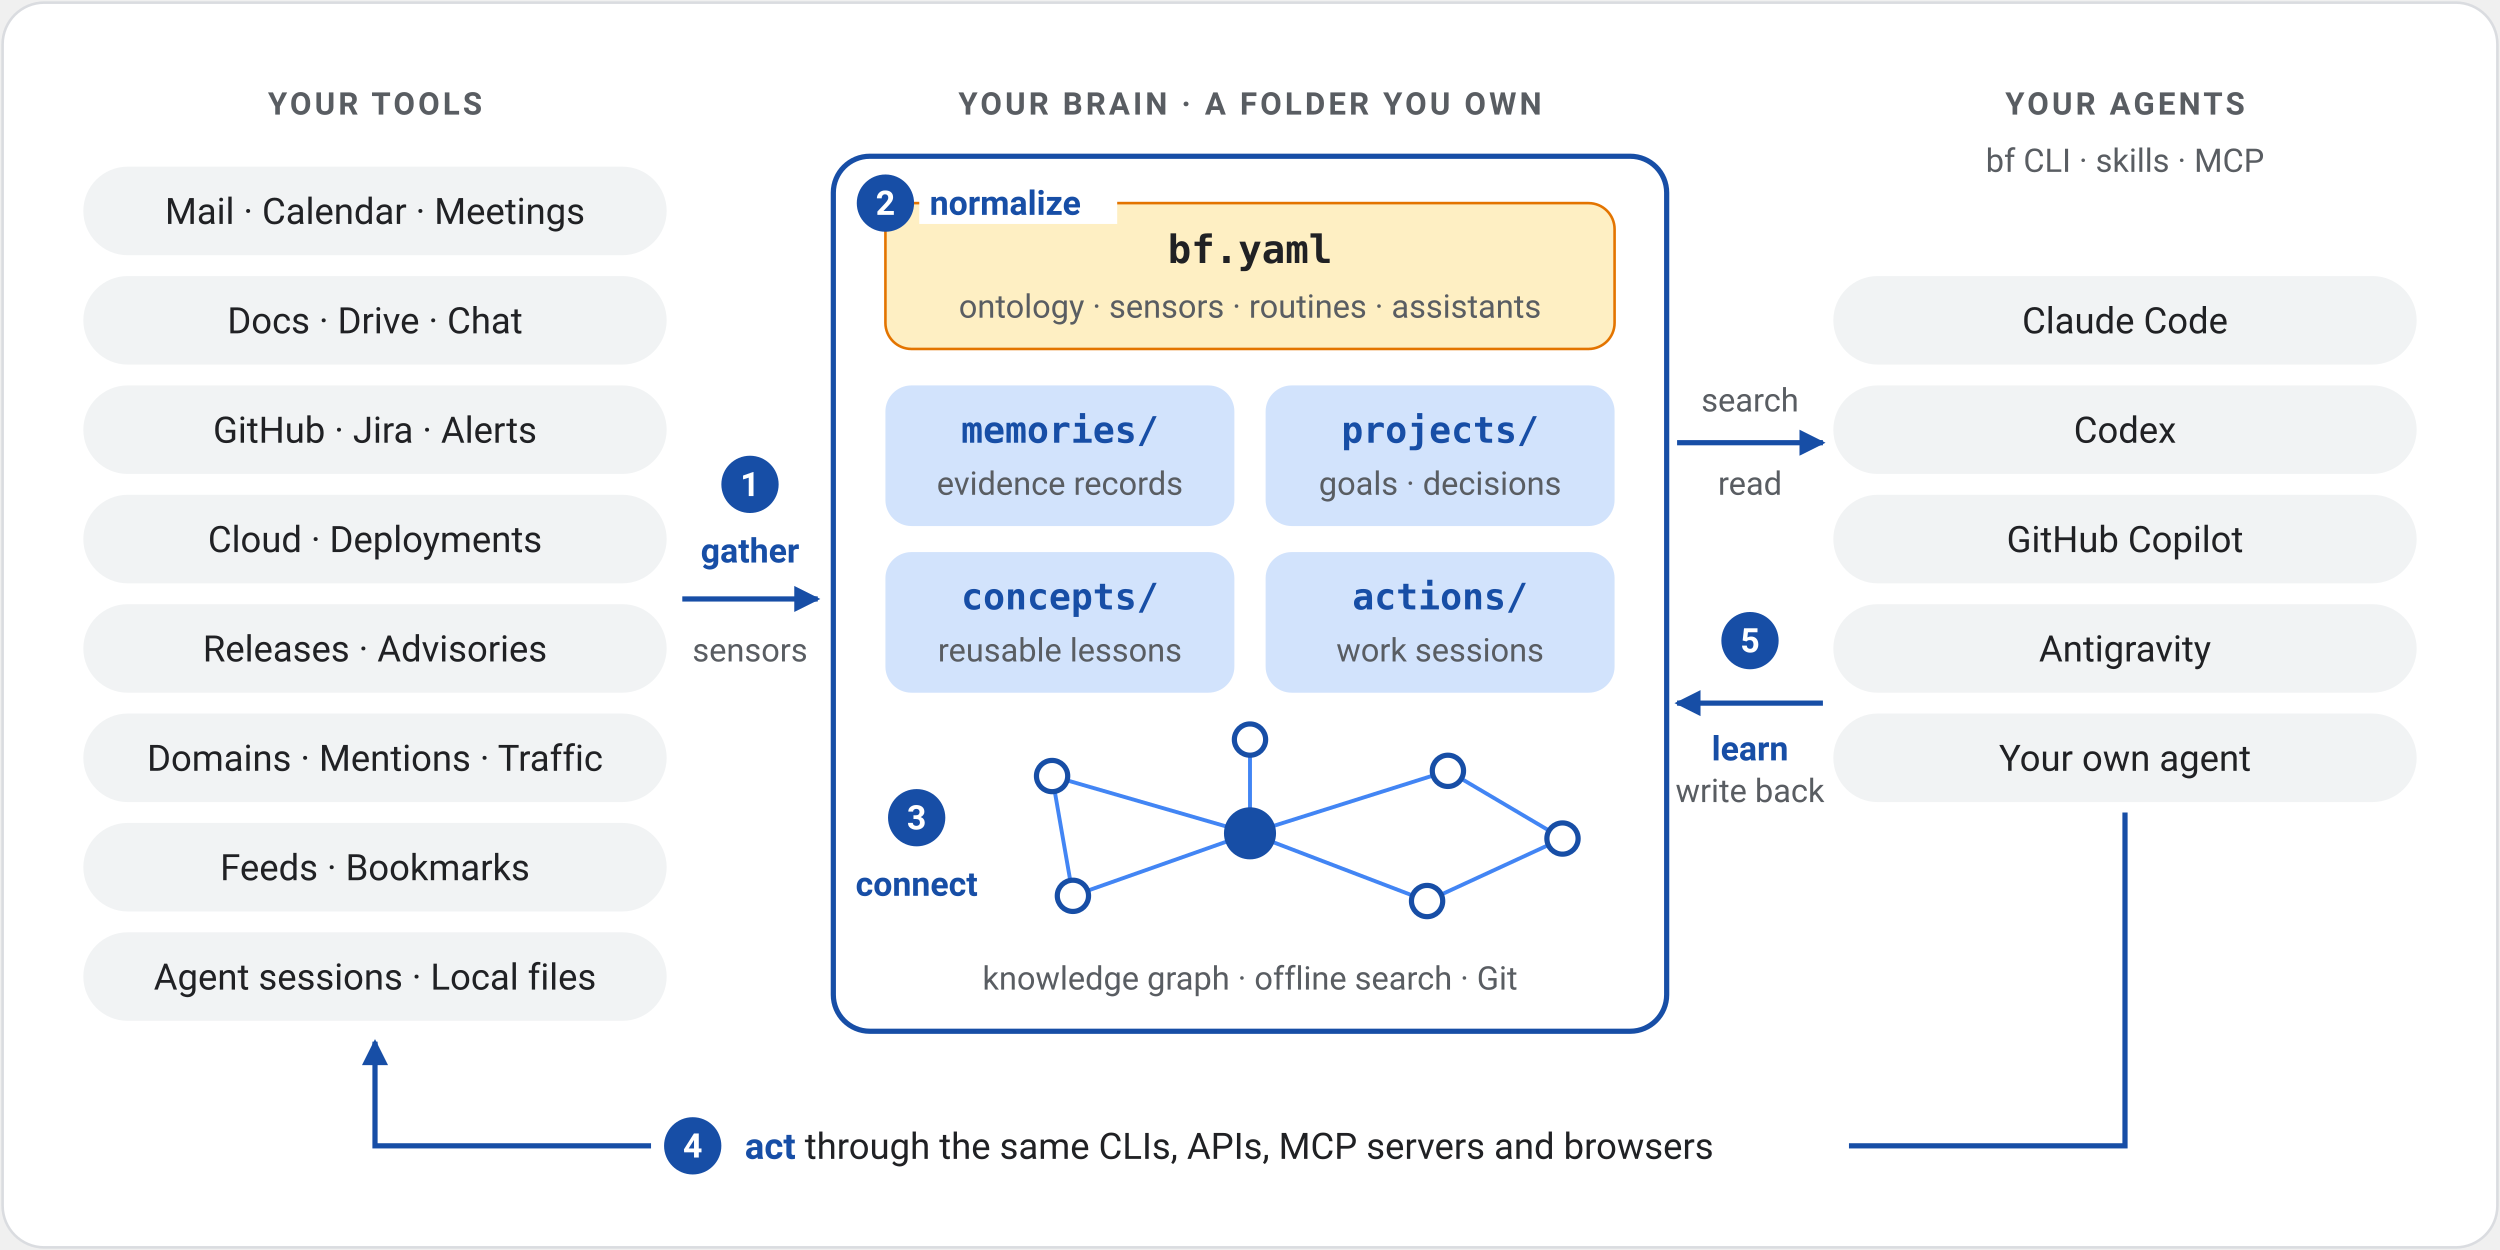
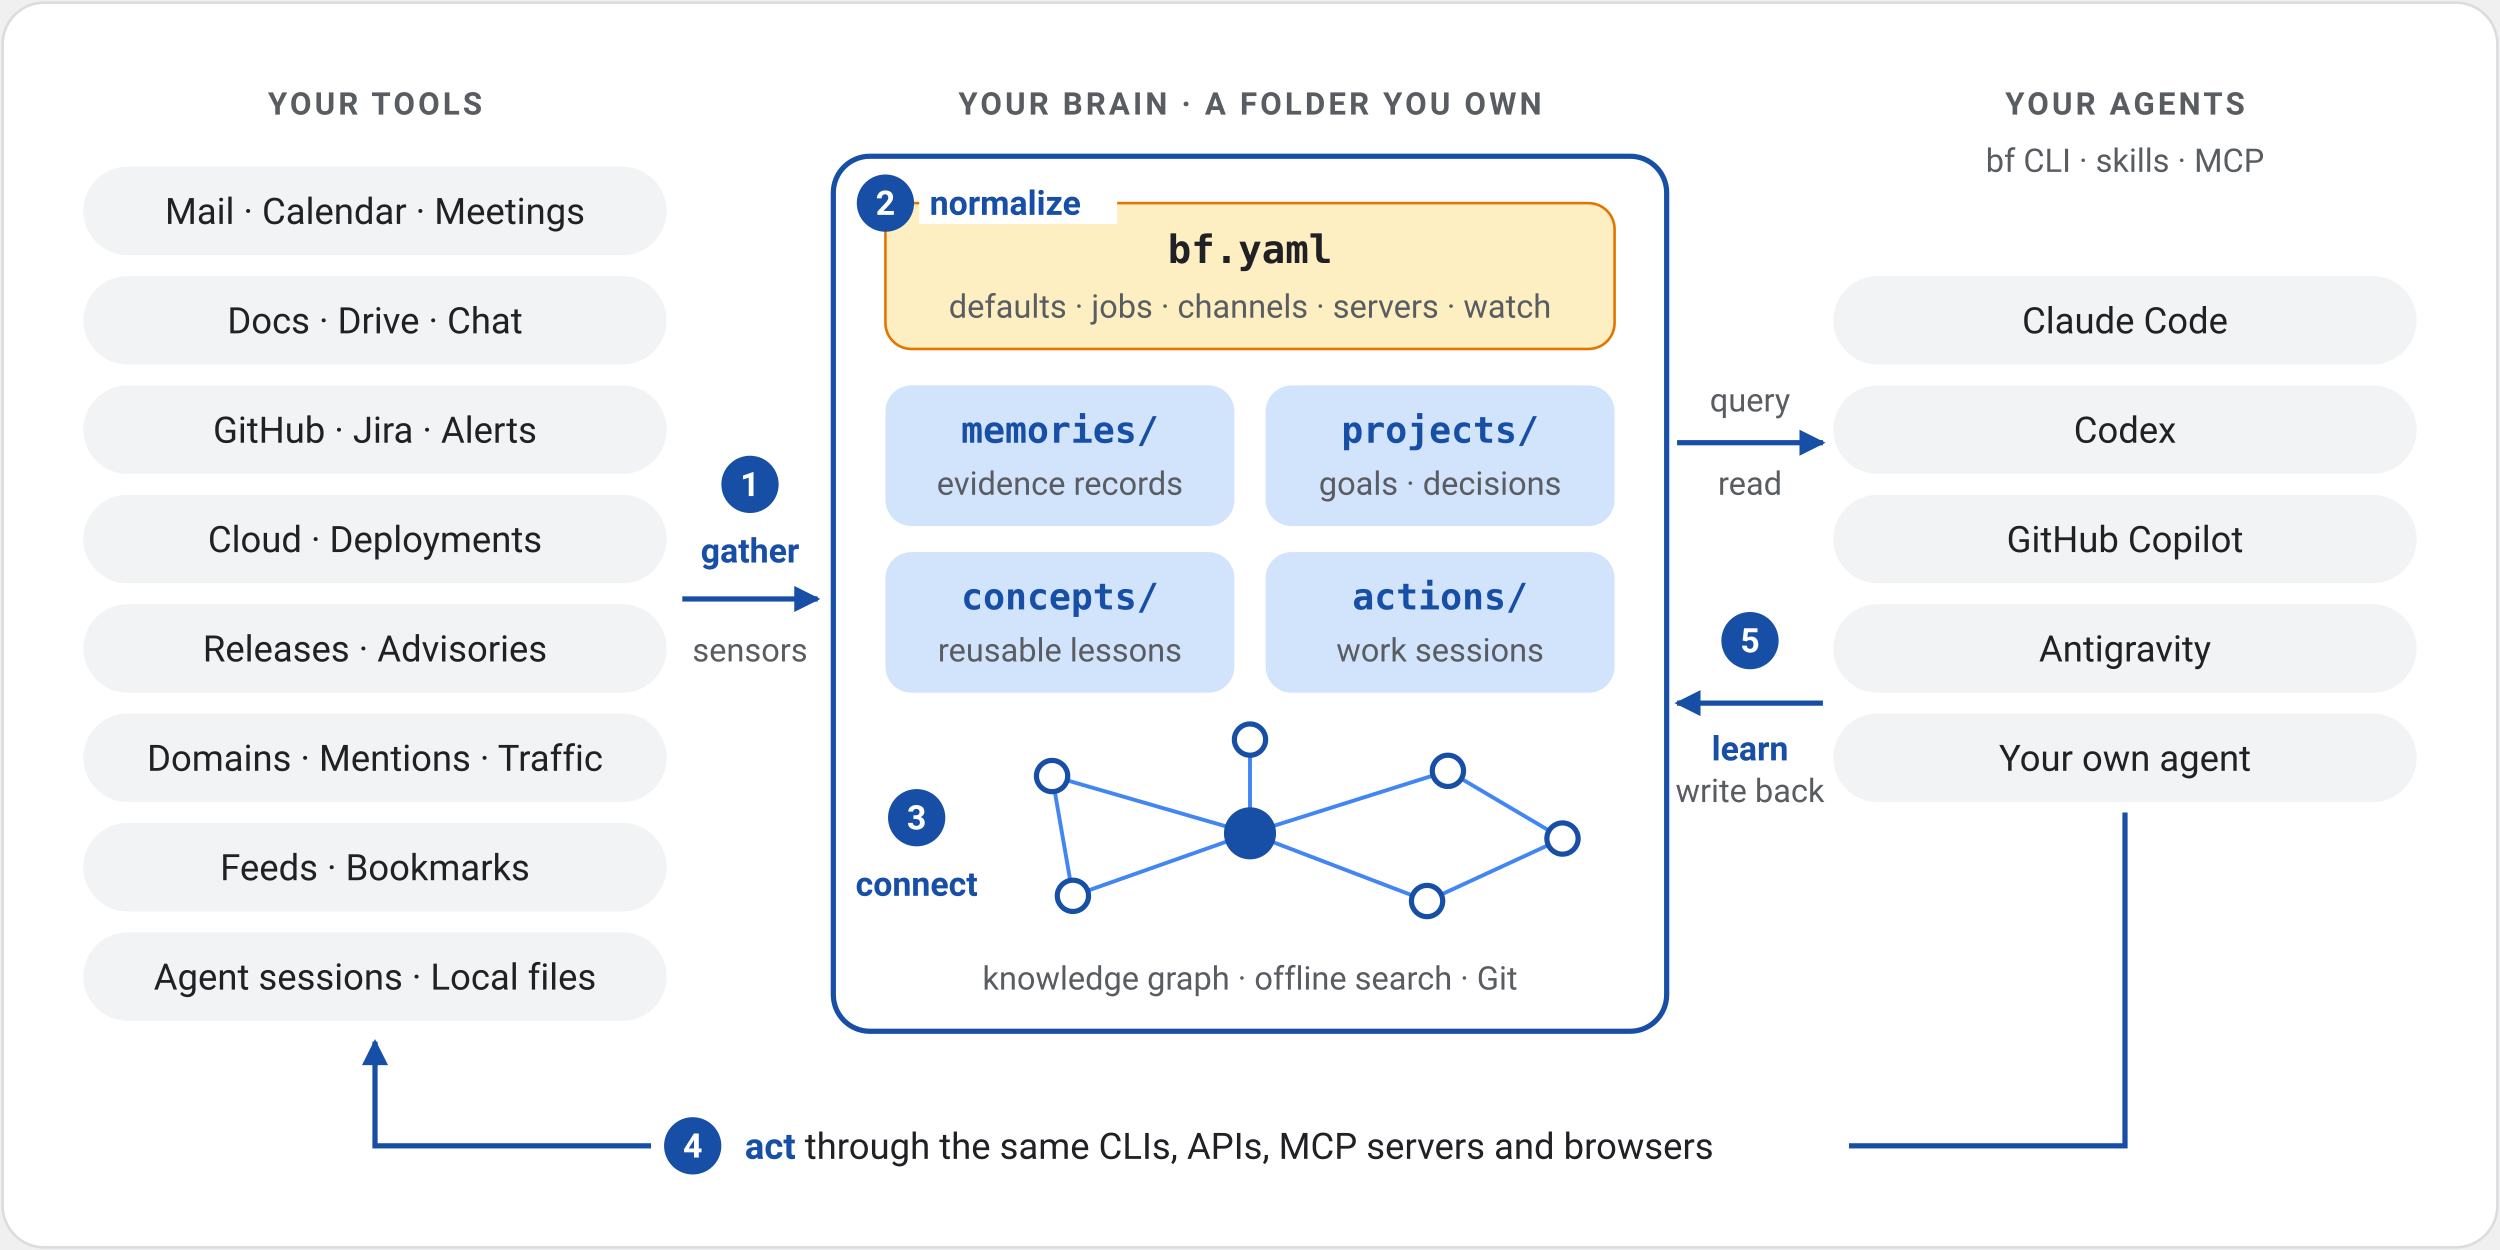
<svg xmlns="http://www.w3.org/2000/svg" width="960" height="480" viewBox="0 0 960 480" role="img" aria-labelledby="title desc">
  <defs>
    <marker id="arrow" viewBox="0 0 10 10" refX="9" refY="5" markerWidth="10" markerHeight="10" markerUnits="userSpaceOnUse" orient="auto-start-reverse">
      <path d="M0 0 L10 5 L0 10 Z" fill="#174EA6" />
    </marker>
    <style>
text { font-family: "Google Sans", "Google Sans Text", Roboto, "Segoe UI", Helvetica, Arial, sans-serif; fill: #202124; }
.code { font-family: "Google Sans Code", "JetBrains Mono", Menlo, Consolas, "DejaVu Sans Mono", monospace; }
.label { font-size: 12px; font-weight: 700; letter-spacing: 1.2px; fill: #595D62; }
.chip { fill: #F1F3F4; }
.chip-text { font-size: 14px; }
.muted { font-size: 12.5px; fill: #595D62; }
.folder { font-size: 14px; font-weight: 700; fill: #174EA6; }
.step { fill: #174EA6; }
.step-text { font-size: 13px; font-weight: 700; fill: #FFFFFF; }
.verb { font-size: 13px; font-weight: 700; fill: #174EA6; }
.flow { fill: none; stroke: #174EA6; stroke-width: 2; }
.edge { stroke: #4285F4; stroke-width: 1.5; }
</style>
  </defs>
  <rect x="1" y="1" width="958" height="478" rx="16" fill="#FFFFFF" stroke="#DADCE0" />
  <text class="label" x="144" y="44" text-anchor="middle">YOUR TOOLS</text>
  <g text-anchor="middle">
    <rect class="chip" x="32" y="64" width="224" height="34" rx="17" />
    <text class="chip-text" x="144" y="86">Mail · Calendar · Meetings</text>
    <rect class="chip" x="32" y="106" width="224" height="34" rx="17" />
    <text class="chip-text" x="144" y="128">Docs · Drive · Chat</text>
    <rect class="chip" x="32" y="148" width="224" height="34" rx="17" />
    <text class="chip-text" x="144" y="170">GitHub · Jira · Alerts</text>
    <rect class="chip" x="32" y="190" width="224" height="34" rx="17" />
    <text class="chip-text" x="144" y="212">Cloud · Deployments</text>
    <rect class="chip" x="32" y="232" width="224" height="34" rx="17" />
    <text class="chip-text" x="144" y="254">Releases · Advisories</text>
    <rect class="chip" x="32" y="274" width="224" height="34" rx="17" />
    <text class="chip-text" x="144" y="296">Domains · Mentions · Traffic</text>
    <rect class="chip" x="32" y="316" width="224" height="34" rx="17" />
    <text class="chip-text" x="144" y="338">Feeds · Bookmarks</text>
    <rect class="chip" x="32" y="358" width="224" height="34" rx="17" />
    <text class="chip-text" x="144" y="380">Agent sessions · Local files</text>
  </g>
  <circle class="step" cx="288" cy="186" r="11" />
  <text class="step-text" x="288" y="190.5" text-anchor="middle">1</text>
  <text class="verb" x="288" y="216" text-anchor="middle">gather</text>
  <line class="flow" x1="262" y1="230" x2="314" y2="230" marker-end="url(#arrow)" />
  <text class="muted" x="288" y="254" text-anchor="middle">sensors</text>
  <text class="label" x="480" y="44" text-anchor="middle">YOUR BRAIN · A FOLDER YOU OWN</text>
  <rect x="320" y="60" width="320" height="336" rx="14" fill="#FFFFFF" stroke="#174EA6" stroke-width="2" />
  <rect x="340" y="78" width="280" height="56" rx="10" fill="#FEEFC3" stroke="#E37400" />
  <text class="code" x="480" y="101" text-anchor="middle" style="font-size:15px;font-weight:700">bf.yaml</text>
-   <text class="muted" x="480" y="122" text-anchor="middle">ontology · sensors · routines · assistants</text>
+   <text class="muted" x="480" y="122" text-anchor="middle">defaults · jobs · channels · servers · watch</text>
  <rect x="353" y="70" width="76" height="16" fill="#FFFFFF" />
  <text class="verb" x="357" y="82.5">normalize</text>
  <circle class="step" cx="340" cy="78" r="11" />
  <text class="step-text" x="340" y="82.5" text-anchor="middle">2</text>
  <g text-anchor="middle">
    <rect x="340" y="148" width="134" height="54" rx="10" fill="#D2E3FC" />
    <text class="code folder" x="407" y="170">memories/</text>
    <text class="muted" x="407" y="190">evidence records</text>
    <rect x="486" y="148" width="134" height="54" rx="10" fill="#D2E3FC" />
    <text class="code folder" x="553" y="170">projects/</text>
    <text class="muted" x="553" y="190">goals · decisions</text>
    <rect x="340" y="212" width="134" height="54" rx="10" fill="#D2E3FC" />
    <text class="code folder" x="407" y="234">concepts/</text>
    <text class="muted" x="407" y="254">reusable lessons</text>
    <rect x="486" y="212" width="134" height="54" rx="10" fill="#D2E3FC" />
    <text class="code folder" x="553" y="234">actions/</text>
    <text class="muted" x="553" y="254">work sessions</text>
  </g>
  <g>
    <line class="edge" x1="480" y1="320" x2="404" y2="298" />
    <line class="edge" x1="480" y1="320" x2="412" y2="344" />
    <line class="edge" x1="480" y1="320" x2="556" y2="296" />
    <line class="edge" x1="480" y1="320" x2="548" y2="346" />
    <line class="edge" x1="404" y1="298" x2="412" y2="344" />
    <line class="edge" x1="556" y1="296" x2="600" y2="322" />
    <line class="edge" x1="548" y1="346" x2="600" y2="322" />
    <line class="edge" x1="480" y1="320" x2="480" y2="284" />
    <circle cx="480" cy="320" r="10" fill="#174EA6" />
    <circle cx="404" cy="298" r="6" fill="#FFFFFF" stroke="#174EA6" stroke-width="2" />
    <circle cx="412" cy="344" r="6" fill="#FFFFFF" stroke="#174EA6" stroke-width="2" />
    <circle cx="556" cy="296" r="6" fill="#FFFFFF" stroke="#174EA6" stroke-width="2" />
    <circle cx="548" cy="346" r="6" fill="#FFFFFF" stroke="#174EA6" stroke-width="2" />
    <circle cx="600" cy="322" r="6" fill="#FFFFFF" stroke="#174EA6" stroke-width="2" />
    <circle cx="480" cy="284" r="6" fill="#FFFFFF" stroke="#174EA6" stroke-width="2" />
  </g>
  <circle class="step" cx="352" cy="314" r="11" />
  <text class="step-text" x="352" y="318.5" text-anchor="middle">3</text>
  <text class="verb" x="352" y="344" text-anchor="middle">connect</text>
  <text class="muted" x="480" y="380" text-anchor="middle">knowledge graph · offline search · Git</text>
  <line class="flow" x1="644" y1="170" x2="700" y2="170" marker-end="url(#arrow)" />
-   <text class="muted" x="672" y="158" text-anchor="middle">search</text>
+   <text class="muted" x="672" y="158" text-anchor="middle">query</text>
  <text class="muted" x="672" y="190" text-anchor="middle">read</text>
  <line class="flow" x1="700" y1="270" x2="644" y2="270" marker-end="url(#arrow)" />
  <circle class="step" cx="672" cy="246" r="11" />
  <text class="step-text" x="672" y="250.5" text-anchor="middle">5</text>
  <text class="verb" x="672" y="292" text-anchor="middle">learn</text>
  <text class="muted" x="672" y="308" text-anchor="middle">write back</text>
  <text class="label" x="816" y="44" text-anchor="middle">YOUR AGENTS</text>
  <g text-anchor="middle">
    <rect class="chip" x="704" y="106" width="224" height="34" rx="17" />
    <text class="chip-text" x="816" y="128">Claude Code</text>
    <rect class="chip" x="704" y="148" width="224" height="34" rx="17" />
    <text class="chip-text" x="816" y="170">Codex</text>
    <rect class="chip" x="704" y="190" width="224" height="34" rx="17" />
    <text class="chip-text" x="816" y="212">GitHub Copilot</text>
    <rect class="chip" x="704" y="232" width="224" height="34" rx="17" />
    <text class="chip-text" x="816" y="254">Antigravity</text>
    <rect class="chip" x="704" y="274" width="224" height="34" rx="17" />
    <text class="chip-text" x="816" y="296">Your own agent</text>
  </g>
  <text class="muted" x="816" y="66" text-anchor="middle">bf CLI · skills · MCP</text>
  <path class="flow" d="M816 312 V440 H144 V400" marker-end="url(#arrow)" />
  <rect x="250" y="428" width="460" height="24" fill="#FFFFFF" />
  <circle class="step" cx="266" cy="440" r="11" />
  <text class="step-text" x="266" y="444.5" text-anchor="middle">4</text>
  <text x="286" y="445" style="font-size:14px">
    <tspan class="verb" style="font-size:14px">act</tspan> through the same CLIs, APIs, MCP servers and browsers</text>
</svg>
